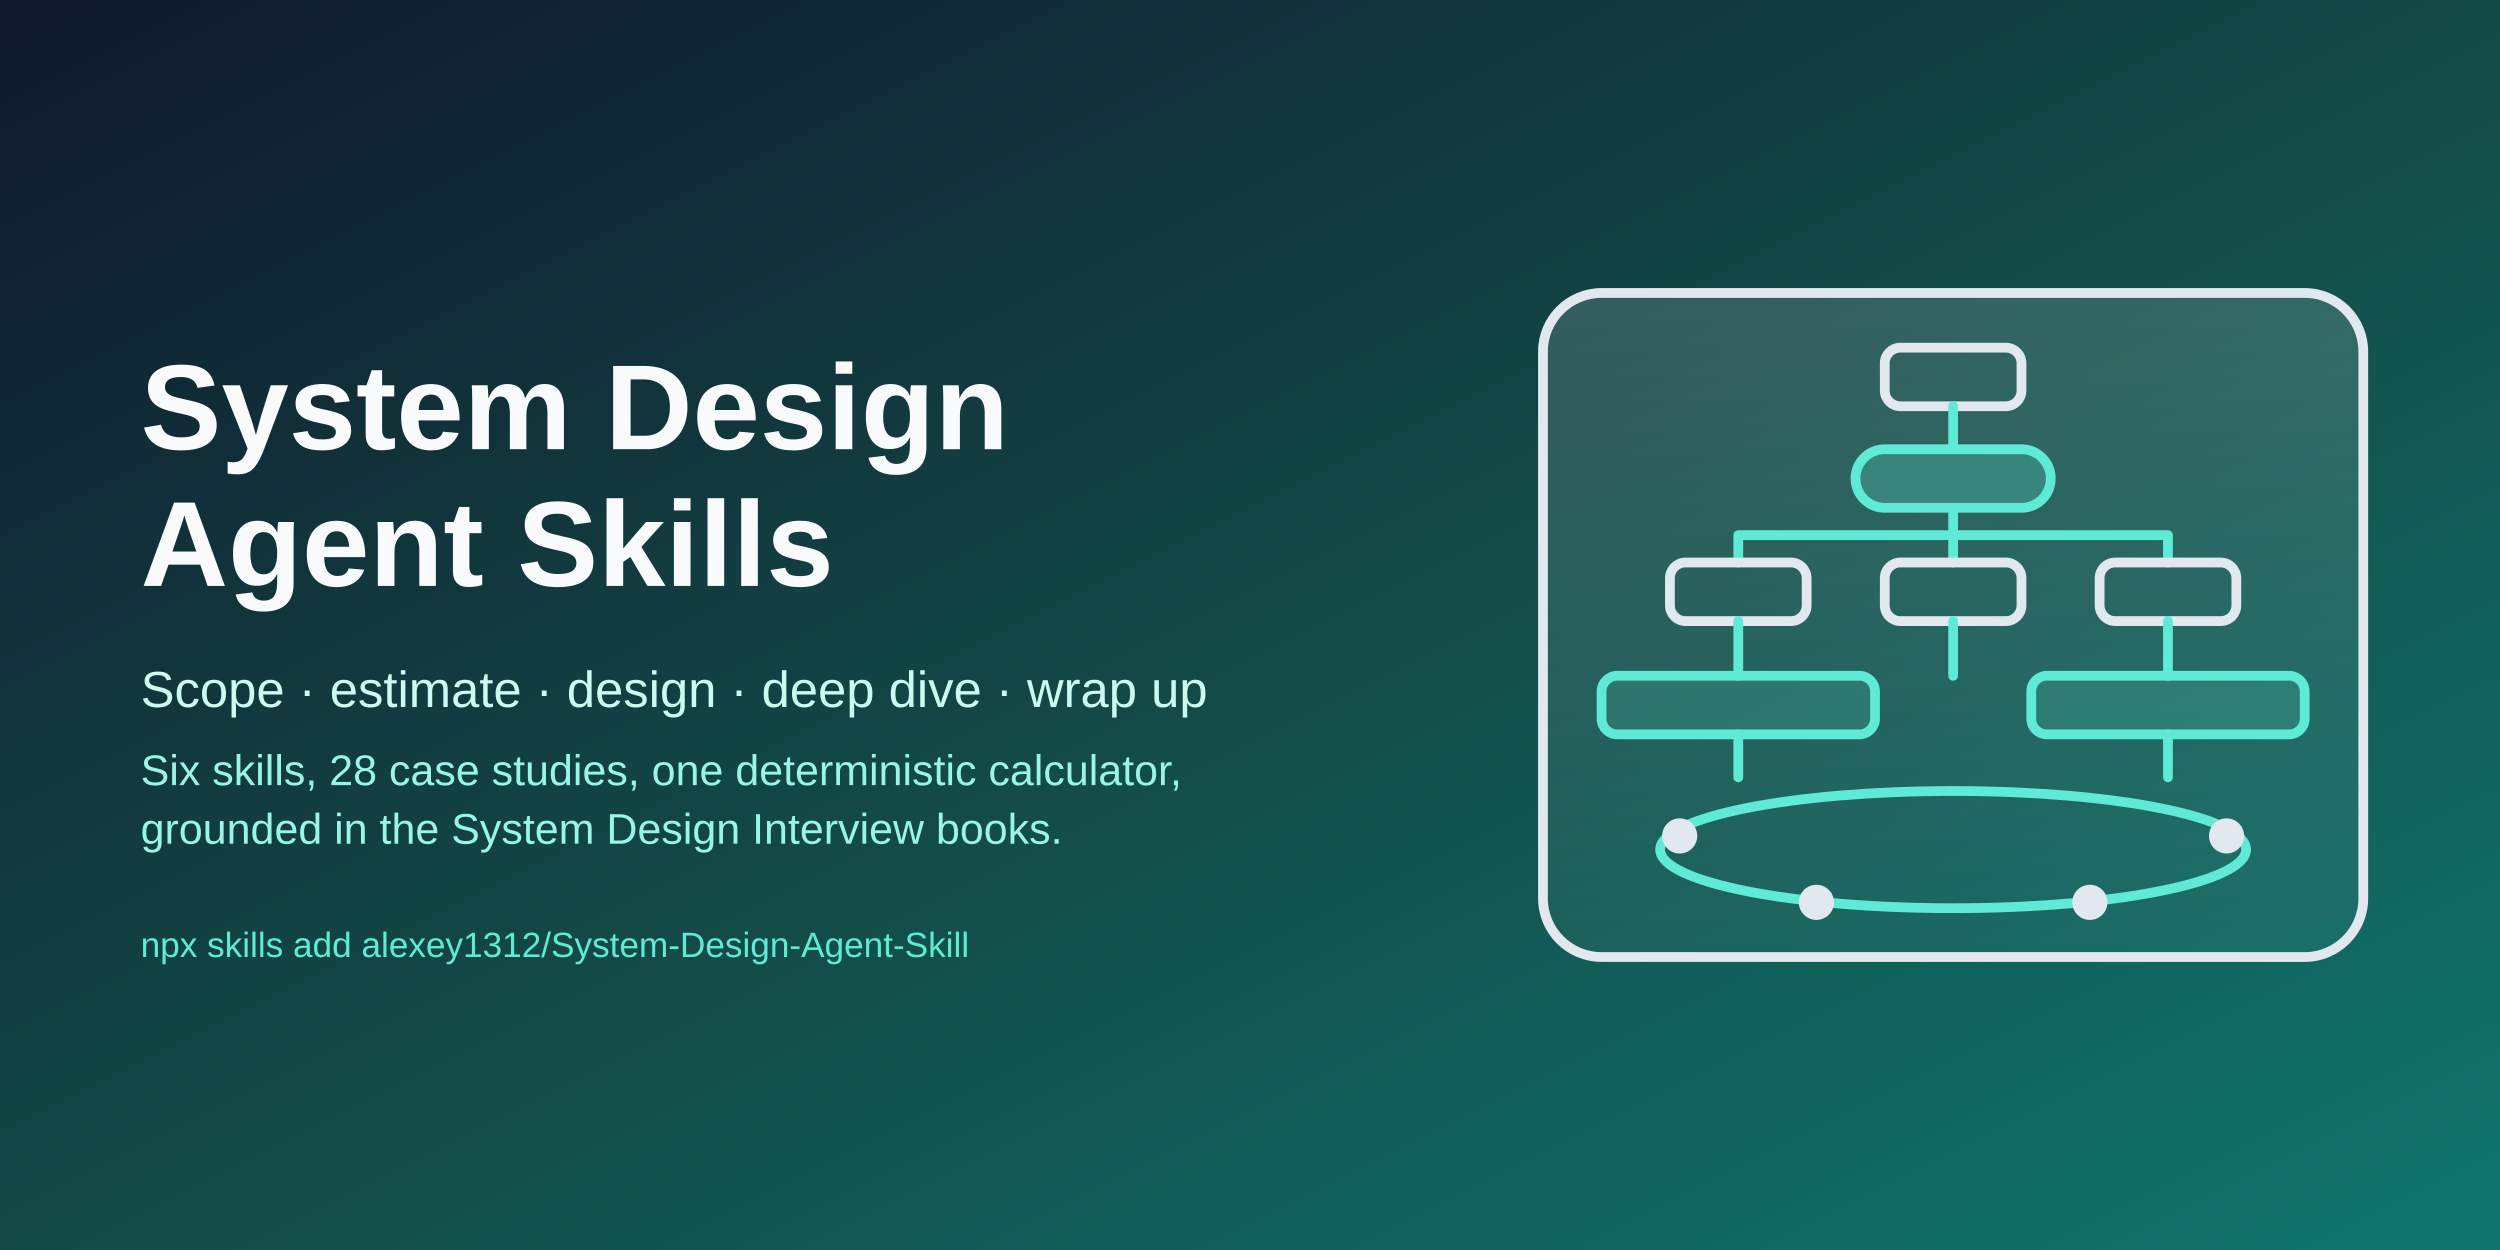
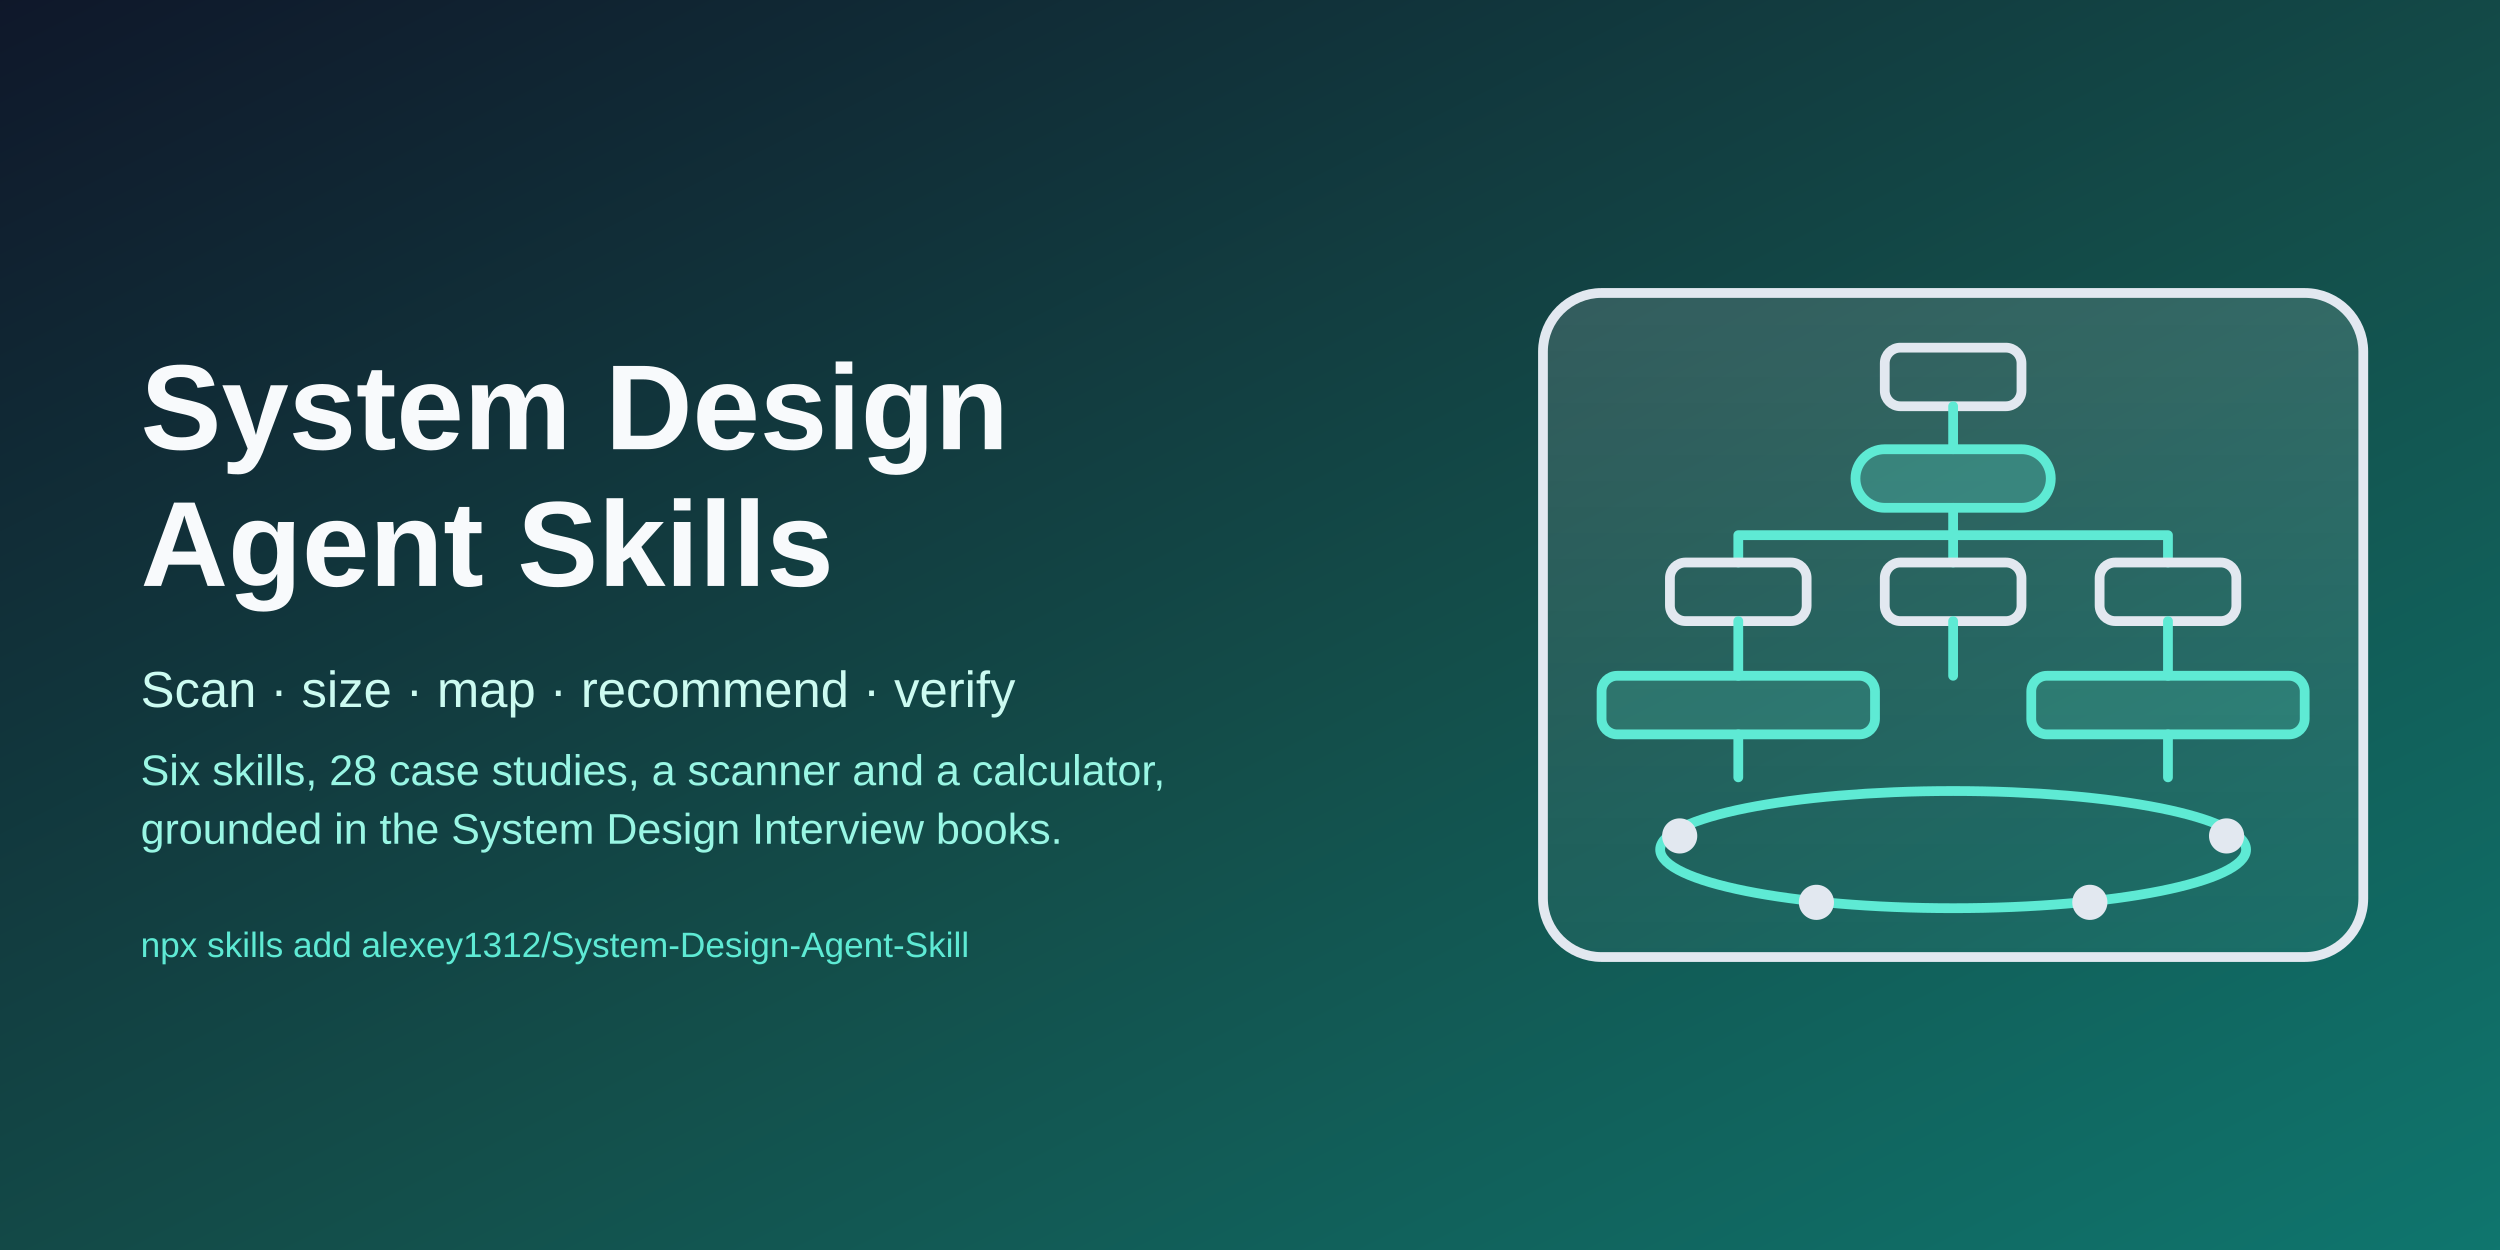
<svg xmlns="http://www.w3.org/2000/svg" viewBox="0 0 1280 640" role="img" aria-labelledby="title desc">
  <defs>
    <linearGradient id="bg" x1="0" y1="0" x2="1" y2="1">
      <stop offset="0" stop-color="#0f172a" />
      <stop offset="0.55" stop-color="#134e4a" />
      <stop offset="1" stop-color="#0f766e" />
    </linearGradient>
    <linearGradient id="panel" x1="0" y1="0" x2="0" y2="1">
      <stop offset="0" stop-color="#ffffff" stop-opacity="0.14" />
      <stop offset="1" stop-color="#ffffff" stop-opacity="0.04" />
    </linearGradient>
  </defs>
  <rect width="1280" height="640" fill="url(#bg)" />
  <g transform="translate(790 150)" stroke-linecap="round" stroke-linejoin="round">
    <rect x="0" y="0" width="420" height="340" rx="30" fill="url(#panel)" stroke="#e2e8f0" stroke-width="5" />
    <rect x="175" y="28" width="70" height="30" rx="8" fill="none" stroke="#e2e8f0" stroke-width="5" />
    <path d="M210 58v22" stroke="#5eead4" stroke-width="5" />
    <rect x="160" y="80" width="100" height="30" rx="15" fill="#5eead4" fill-opacity="0.25" stroke="#5eead4" stroke-width="5" />
    <path d="M210 110v14M210 124H100v14M210 124h110v14M210 124v14" stroke="#5eead4" stroke-width="5" fill="none" />
    <rect x="65" y="138" width="70" height="30" rx="8" fill="none" stroke="#e2e8f0" stroke-width="5" />
    <rect x="175" y="138" width="70" height="30" rx="8" fill="none" stroke="#e2e8f0" stroke-width="5" />
    <rect x="285" y="138" width="70" height="30" rx="8" fill="none" stroke="#e2e8f0" stroke-width="5" />
    <path d="M100 168v28M210 168v28M320 168v28" stroke="#5eead4" stroke-width="5" />
    <rect x="30" y="196" width="140" height="30" rx="8" fill="#5eead4" fill-opacity="0.15" stroke="#5eead4" stroke-width="5" />
    <rect x="250" y="196" width="140" height="30" rx="8" fill="#5eead4" fill-opacity="0.15" stroke="#5eead4" stroke-width="5" />
    <path d="M100 226v22M320 226v22" stroke="#5eead4" stroke-width="5" />
    <ellipse cx="210" cy="285" rx="150" ry="30" fill="none" stroke="#5eead4" stroke-width="5" />
    <circle cx="70" cy="278" r="9" fill="#e2e8f0" />
    <circle cx="140" cy="312" r="9" fill="#e2e8f0" />
    <circle cx="280" cy="312" r="9" fill="#e2e8f0" />
    <circle cx="350" cy="278" r="9" fill="#e2e8f0" />
  </g>
  <g font-family="-apple-system, 'SF Pro Display', 'Helvetica Neue', Arial, sans-serif" fill="#f8fafc">
    <text x="72" y="230" font-size="62" font-weight="700">System Design</text>
    <text x="72" y="300" font-size="62" font-weight="700">Agent Skills</text>
-     <text x="72" y="362" font-size="26" fill="#ccfbf1">Scope · estimate · design · deep dive · wrap up</text>
-     <text x="72" y="402" font-size="22" fill="#99f6e4">Six skills, 28 case studies, one deterministic calculator,</text>
+     <text x="72" y="362" font-size="26" fill="#ccfbf1">Scan · size · map · recommend · verify</text>
+     <text x="72" y="402" font-size="22" fill="#99f6e4">Six skills, 28 case studies, a scanner and a calculator,</text>
    <text x="72" y="432" font-size="22" fill="#99f6e4">grounded in the System Design Interview books.</text>
    <text x="72" y="490" font-size="18" fill="#5eead4">npx skills add alexey1312/System-Design-Agent-Skill</text>
  </g>
</svg>
